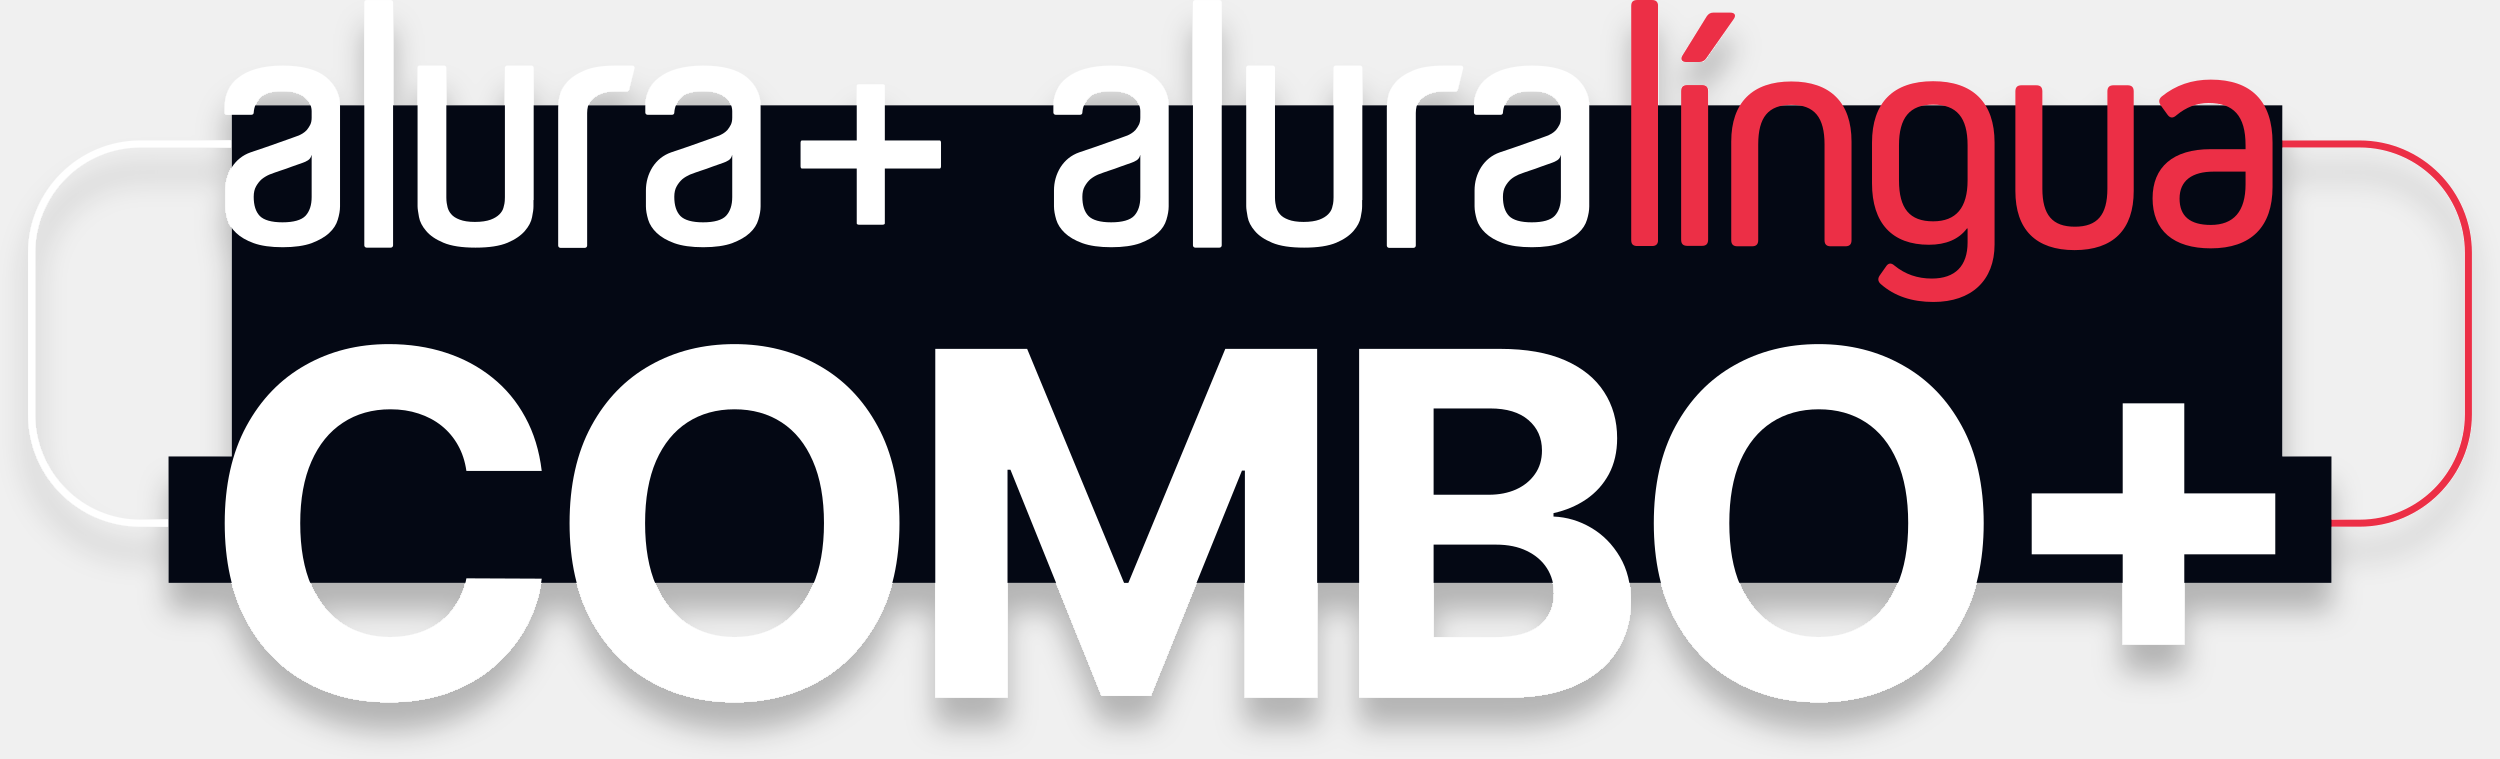
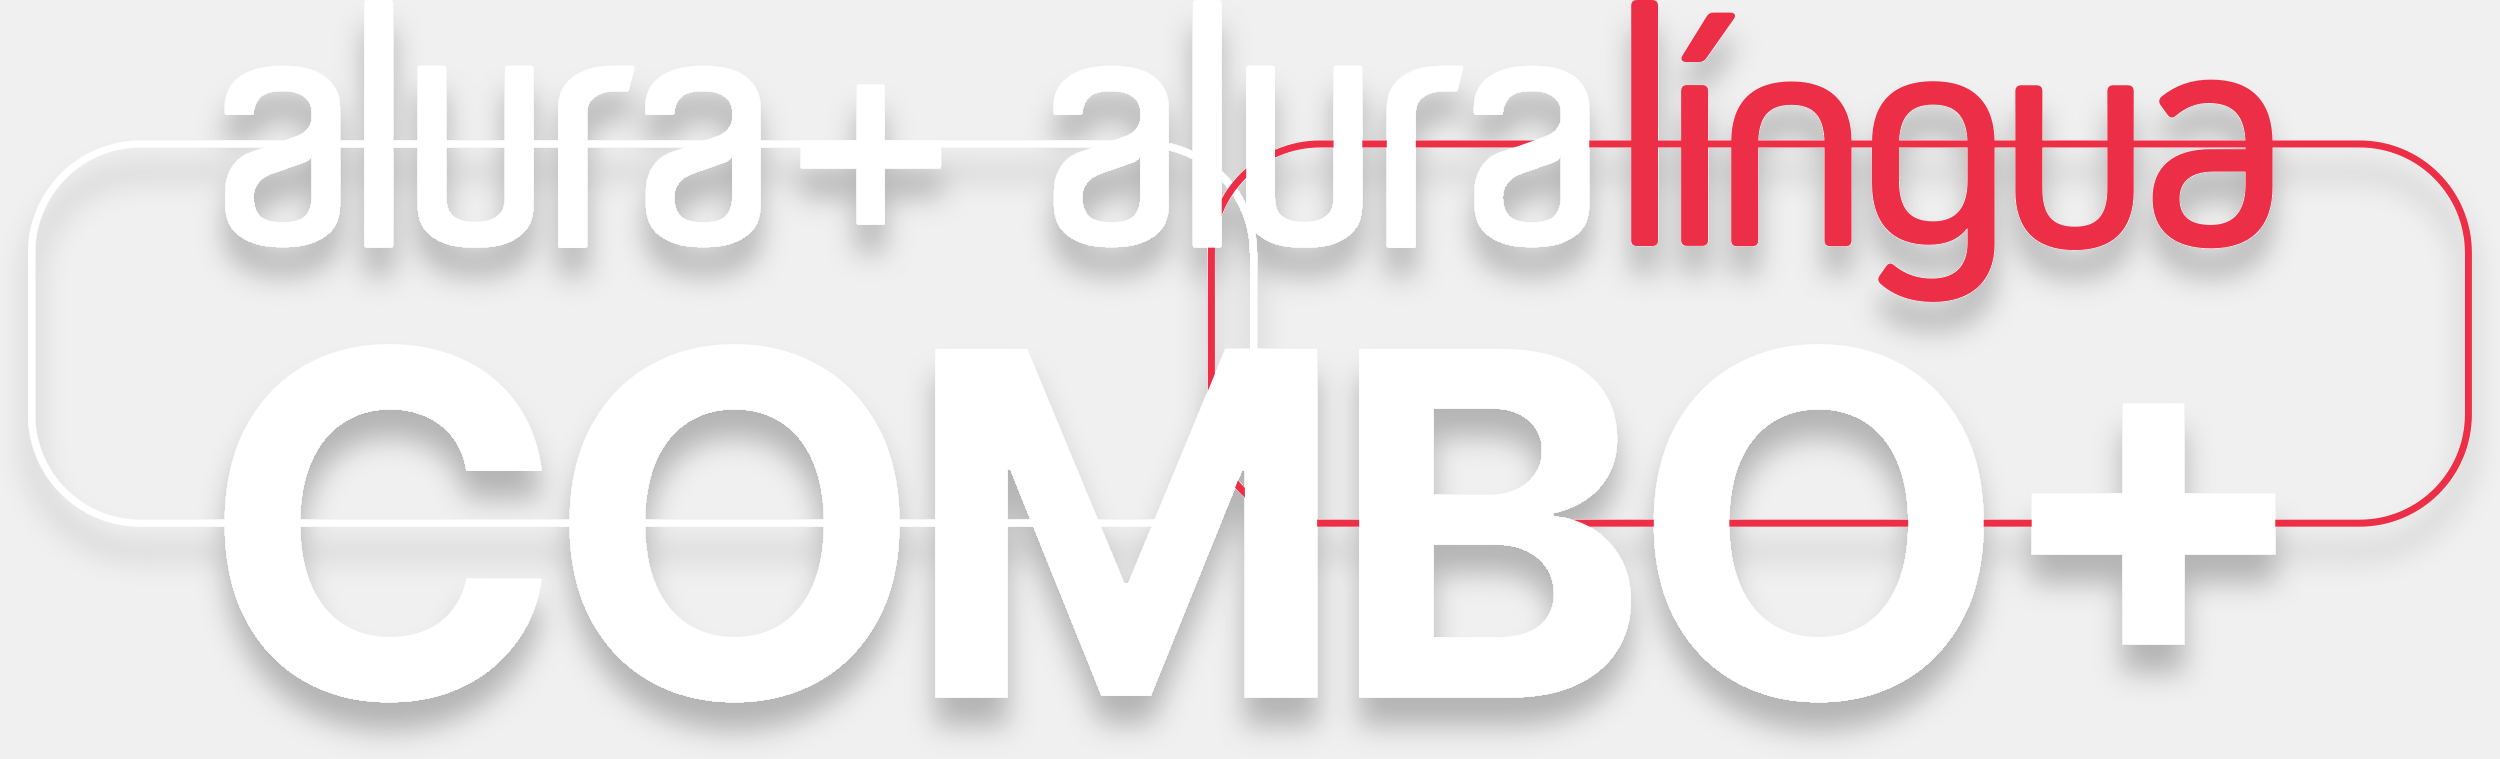
<svg xmlns="http://www.w3.org/2000/svg" width="356" height="108" viewBox="0 0 356 108" fill="none">
  <g filter="url(#filter0_d_1_82)">
    <rect x="4.5" y="20.5" width="174" height="54" rx="15.5" stroke="white" />
    <rect x="172.5" y="20.5" width="179" height="54" rx="15.5" stroke="#EC2F46" />
-     <rect x="33" y="15" width="292" height="56" fill="#040814" />
-     <rect x="24" y="65" width="308" height="18" fill="#040814" />
    <path d="M77.142 67.058H66.414C66.218 65.685 65.818 64.465 65.214 63.398C64.61 62.316 63.834 61.395 62.887 60.635C61.94 59.876 60.846 59.294 59.605 58.89C58.38 58.486 57.049 58.284 55.612 58.284C53.016 58.284 50.754 58.922 48.827 60.199C46.901 61.459 45.406 63.301 44.345 65.725C43.284 68.133 42.753 71.058 42.753 74.5C42.753 78.039 43.284 81.012 44.345 83.42C45.423 85.828 46.925 87.646 48.852 88.874C50.779 90.102 53.008 90.716 55.539 90.716C56.959 90.716 58.274 90.53 59.482 90.159C60.707 89.787 61.793 89.246 62.74 88.535C63.687 87.808 64.471 86.927 65.091 85.893C65.728 84.858 66.169 83.679 66.414 82.354L77.142 82.402C76.865 84.681 76.171 86.878 75.06 88.995C73.966 91.096 72.489 92.979 70.627 94.643C68.782 96.291 66.577 97.6 64.014 98.57C61.466 99.523 58.584 100 55.367 100C50.893 100 46.892 98.998 43.365 96.994C39.854 94.99 37.078 92.09 35.037 88.292C33.012 84.495 32 79.897 32 74.5C32 69.087 33.029 64.481 35.086 60.684C37.144 56.886 39.936 53.993 43.463 52.006C46.99 50.002 50.958 49 55.367 49C58.274 49 60.968 49.404 63.45 50.212C65.949 51.02 68.161 52.2 70.088 53.751C72.015 55.286 73.583 57.169 74.791 59.399C76.016 61.629 76.799 64.182 77.142 67.058Z" fill="white" />
    <path d="M128.086 74.5C128.086 79.913 127.05 84.519 124.976 88.317C122.918 92.114 120.11 95.015 116.55 97.019C113.006 99.006 109.022 100 104.597 100C100.139 100 96.138 98.998 92.595 96.994C89.051 94.99 86.251 92.09 84.193 88.292C82.136 84.495 81.107 79.897 81.107 74.5C81.107 69.087 82.136 64.481 84.193 60.684C86.251 56.886 89.051 53.993 92.595 52.006C96.138 50.002 100.139 49 104.597 49C109.022 49 113.006 50.002 116.55 52.006C120.11 53.993 122.918 56.886 124.976 60.684C127.05 64.481 128.086 69.087 128.086 74.5ZM117.334 74.5C117.334 70.993 116.803 68.036 115.741 65.628C114.696 63.221 113.219 61.395 111.308 60.15C109.398 58.906 107.16 58.284 104.597 58.284C102.033 58.284 99.796 58.906 97.885 60.15C95.975 61.395 94.489 63.221 93.427 65.628C92.382 68.036 91.86 70.993 91.86 74.5C91.86 78.007 92.382 80.964 93.427 83.372C94.489 85.779 95.975 87.606 97.885 88.85C99.796 90.094 102.033 90.716 104.597 90.716C107.16 90.716 109.398 90.094 111.308 88.85C113.219 87.606 114.696 85.779 115.741 83.372C116.803 80.964 117.334 78.007 117.334 74.5Z" fill="white" />
    <path d="M133.184 49.679H146.264L160.078 83.032H160.666L174.481 49.679H187.56V99.321H177.273V67.01H176.857L163.875 99.079H156.87L143.888 66.889H143.471V99.321H133.184V49.679Z" fill="white" />
    <path d="M193.54 99.321V49.679H213.625C217.315 49.679 220.393 50.22 222.859 51.303C225.325 52.386 227.178 53.888 228.419 55.811C229.66 57.718 230.281 59.916 230.281 62.404C230.281 64.344 229.889 66.049 229.105 67.519C228.321 68.973 227.243 70.169 225.872 71.106C224.516 72.028 222.965 72.682 221.218 73.07V73.555C223.128 73.635 224.916 74.169 226.582 75.154C228.264 76.14 229.627 77.522 230.673 79.299C231.718 81.061 232.24 83.162 232.24 85.602C232.24 88.236 231.579 90.587 230.256 92.655C228.95 94.708 227.015 96.332 224.451 97.528C221.887 98.723 218.728 99.321 214.972 99.321H193.54ZM204.146 90.74H212.792C215.748 90.74 217.903 90.183 219.258 89.068C220.614 87.937 221.291 86.434 221.291 84.559C221.291 83.186 220.957 81.974 220.287 80.924C219.618 79.873 218.662 79.049 217.421 78.451C216.197 77.853 214.735 77.554 213.037 77.554H204.146V90.74ZM204.146 70.452H212.008C213.461 70.452 214.751 70.201 215.878 69.701C217.021 69.183 217.919 68.456 218.573 67.519C219.242 66.582 219.577 65.459 219.577 64.15C219.577 62.356 218.932 60.91 217.642 59.811C216.368 58.712 214.556 58.163 212.204 58.163H204.146V70.452Z" fill="white" />
    <path d="M282.48 74.5C282.48 79.913 281.443 84.519 279.369 88.317C277.312 92.114 274.503 95.015 270.943 97.019C267.4 99.006 263.416 100 258.99 100C254.532 100 250.532 98.998 246.988 96.994C243.445 94.99 240.644 92.09 238.587 88.292C236.529 84.495 235.501 79.897 235.501 74.5C235.501 69.087 236.529 64.481 238.587 60.684C240.644 56.886 243.445 53.993 246.988 52.006C250.532 50.002 254.532 49 258.99 49C263.416 49 267.4 50.002 270.943 52.006C274.503 53.993 277.312 56.886 279.369 60.684C281.443 64.481 282.48 69.087 282.48 74.5ZM271.727 74.5C271.727 70.993 271.196 68.036 270.135 65.628C269.09 63.221 267.612 61.395 265.702 60.15C263.791 58.906 261.554 58.284 258.99 58.284C256.427 58.284 254.189 58.906 252.279 60.15C250.368 61.395 248.882 63.221 247.821 65.628C246.776 68.036 246.253 70.993 246.253 74.5C246.253 78.007 246.776 80.964 247.821 83.372C248.882 85.779 250.368 87.606 252.279 88.85C254.189 90.094 256.427 90.716 258.99 90.716C261.554 90.716 263.791 90.094 265.702 88.85C267.612 87.606 269.09 85.779 270.135 83.372C271.196 80.964 271.727 78.007 271.727 74.5Z" fill="white" />
    <path d="M302.274 91.759V57.435H311.043V91.759H302.274ZM289.316 78.936V70.258H324V78.936H289.316Z" fill="white" />
    <path fill-rule="evenodd" clip-rule="evenodd" d="M222.241 22.099C222.215 22.248 222.157 22.39 222.072 22.516C221.987 22.641 221.876 22.747 221.747 22.826C221.485 23 221.254 23.087 221.021 23.174C220.527 23.349 220.004 23.523 219.452 23.726C218.9 23.93 218.376 24.134 217.883 24.279C217.302 24.482 216.748 24.657 216.255 24.86C215.877 25.034 215.5 25.237 215.151 25.528C214.838 25.813 214.573 26.147 214.366 26.517C214.135 26.923 214.018 27.418 214.018 28.028C214.018 29.248 214.307 30.149 214.89 30.759C215.47 31.341 216.546 31.66 218.116 31.66C219.714 31.66 220.817 31.341 221.398 30.729C221.98 30.09 222.27 29.219 222.27 28.057V22.098H222.241V22.099ZM218.116 9.342C220.934 9.342 222.996 9.895 224.334 10.998C225.642 12.103 226.309 13.498 226.309 15.155V29.393C226.309 29.974 226.193 30.614 225.99 31.282C225.786 31.98 225.379 32.619 224.77 33.172C224.159 33.752 223.316 34.217 222.27 34.625C221.224 35.002 219.829 35.205 218.143 35.205C216.43 35.205 215.063 35.002 214.018 34.625C212.971 34.246 212.129 33.752 211.519 33.172C210.909 32.59 210.501 31.951 210.298 31.282C210.095 30.585 209.978 29.945 209.978 29.394V27.127C209.978 25.907 210.298 24.802 210.909 23.814C211.548 22.826 212.42 22.1 213.581 21.693C214.162 21.489 214.802 21.286 215.558 21.025C216.285 20.763 217.011 20.53 217.708 20.269C218.405 20.037 218.986 19.804 219.51 19.629C220.033 19.426 220.353 19.339 220.469 19.281C220.584 19.223 220.759 19.135 220.963 19.019C221.166 18.903 221.369 18.729 221.573 18.525C221.777 18.293 221.922 18.031 222.067 17.77C222.212 17.479 222.27 17.131 222.27 16.752V15.851C222.27 15.533 222.212 15.212 222.067 14.863C221.951 14.516 221.719 14.224 221.398 13.934C221.079 13.644 220.643 13.411 220.12 13.236C219.597 13.063 218.929 12.975 218.116 12.975C216.518 12.975 215.441 13.294 214.861 13.962C214.359 14.549 214.063 15.284 214.018 16.055C214.018 16.229 213.872 16.346 213.698 16.346H210.21C210.126 16.345 210.045 16.311 209.985 16.251C209.925 16.191 209.891 16.11 209.891 16.026V15.183C209.891 14.37 210.037 13.614 210.356 12.917C210.646 12.22 211.14 11.581 211.839 11.057C212.507 10.534 213.35 10.098 214.395 9.807C215.442 9.517 216.662 9.342 218.116 9.342ZM162.349 22.098C162.323 22.247 162.265 22.389 162.18 22.514C162.095 22.64 161.985 22.746 161.856 22.825C161.594 22.999 161.363 23.086 161.13 23.173C160.636 23.348 160.112 23.522 159.561 23.725C159.009 23.929 158.485 24.133 157.992 24.277C157.41 24.481 156.857 24.656 156.364 24.859C155.968 25.031 155.596 25.256 155.259 25.527C154.97 25.788 154.708 26.108 154.475 26.516C154.244 26.922 154.127 27.416 154.127 28.027C154.127 29.247 154.416 30.148 154.998 30.758C155.579 31.34 156.655 31.659 158.224 31.659C159.822 31.659 160.926 31.34 161.508 30.728C162.089 30.089 162.38 29.218 162.38 28.056V22.098H162.351H162.349ZM158.225 9.342C161.043 9.342 163.107 9.895 164.443 10.998C165.751 12.103 166.42 13.498 166.42 15.155V29.393C166.42 29.974 166.304 30.614 166.1 31.282C165.896 31.98 165.49 32.619 164.88 33.172C164.269 33.752 163.426 34.217 162.381 34.625C161.334 35.002 159.94 35.205 158.254 35.205C156.54 35.205 155.174 35.002 154.128 34.625C153.081 34.246 152.239 33.752 151.628 33.172C151.017 32.589 150.61 31.951 150.408 31.281C150.204 30.584 150.087 29.944 150.087 29.393V27.126C150.087 25.905 150.408 24.801 151.017 23.813C151.656 22.825 152.528 22.099 153.692 21.692C154.27 21.488 154.911 21.285 155.667 21.023C156.393 20.762 157.119 20.529 157.817 20.267C158.514 20.036 159.096 19.803 159.619 19.628C160.141 19.424 160.462 19.338 160.578 19.28C160.694 19.222 160.867 19.134 161.072 19.018C161.275 18.902 161.477 18.727 161.681 18.524C161.885 18.292 162.031 18.03 162.176 17.769C162.322 17.478 162.38 17.129 162.38 16.751V15.85C162.38 15.531 162.322 15.211 162.176 14.862C162.06 14.515 161.827 14.223 161.508 13.932C161.188 13.643 160.751 13.41 160.229 13.235C159.706 13.062 159.037 12.974 158.224 12.974C156.626 12.974 155.55 13.293 154.97 13.961C154.468 14.548 154.172 15.283 154.127 16.054C154.127 16.227 153.981 16.344 153.807 16.344H150.32C150.235 16.344 150.154 16.31 150.095 16.25C150.035 16.191 150.001 16.11 150 16.026V15.183C150 14.37 150.146 13.614 150.465 12.917C150.755 12.22 151.249 11.581 151.948 11.057C152.616 10.534 153.458 10.098 154.504 9.807C155.521 9.517 156.77 9.342 158.224 9.342H158.225ZM205.737 9.342H208.061C208.265 9.342 208.41 9.546 208.352 9.749L207.568 12.771C207.539 12.917 207.394 13.004 207.277 13.004H205.649C204.779 13.004 204.08 13.12 203.528 13.352C203.006 13.585 202.569 13.847 202.279 14.166C202.02 14.437 201.831 14.766 201.726 15.125C201.648 15.439 201.609 15.761 201.61 16.084V34.974C201.61 35.148 201.466 35.294 201.291 35.294H197.803C197.719 35.293 197.638 35.259 197.578 35.199C197.518 35.14 197.484 35.059 197.484 34.974V15.271C197.484 14.921 197.541 14.399 197.687 13.731C197.803 13.063 198.153 12.422 198.704 11.754C199.256 11.115 200.07 10.534 201.175 10.068C202.25 9.575 203.79 9.342 205.737 9.342ZM193.967 28.492V29.364C193.967 29.742 193.909 30.265 193.763 30.933C193.647 31.572 193.299 32.242 192.746 32.881C192.194 33.52 191.38 34.101 190.277 34.566C189.172 35.031 187.661 35.264 185.714 35.264C183.767 35.264 182.256 35.031 181.152 34.566C180.047 34.101 179.233 33.549 178.681 32.881C178.13 32.242 177.781 31.572 177.664 30.904C177.548 30.236 177.462 29.742 177.462 29.364V9.662C177.462 9.488 177.606 9.342 177.781 9.342H181.239C181.323 9.343 181.404 9.378 181.464 9.437C181.523 9.497 181.557 9.577 181.558 9.662V28.115C181.558 28.725 181.645 29.16 181.732 29.51C181.82 29.857 181.994 30.207 182.256 30.498C182.517 30.817 182.924 31.079 183.476 31.282C183.999 31.485 184.727 31.602 185.626 31.602C186.556 31.602 187.312 31.485 187.865 31.282C188.416 31.079 188.823 30.817 189.114 30.527C189.403 30.236 189.608 29.916 189.695 29.568C189.782 29.219 189.898 28.929 189.898 28.086V9.662C189.899 9.577 189.933 9.496 189.993 9.436C190.053 9.376 190.134 9.342 190.219 9.341H193.676C193.761 9.342 193.841 9.376 193.901 9.436C193.961 9.496 193.995 9.576 193.996 9.661V28.491H193.967V28.492ZM170.197 0.014H173.654C173.739 0.015 173.819 0.049 173.879 0.109C173.939 0.169 173.973 0.249 173.974 0.334V34.944C173.973 35.029 173.939 35.109 173.879 35.169C173.819 35.229 173.739 35.263 173.654 35.264H170.197C170.112 35.263 170.031 35.229 169.971 35.169C169.911 35.109 169.877 35.028 169.877 34.943V0.334C169.877 0.16 170.022 0.014 170.197 0.014Z" fill="white" />
    <mask id="mask0_1_82" style="mask-type:alpha" maskUnits="userSpaceOnUse" x="232" y="0" width="5" height="36">
      <path d="M236.111 0H232.271V35.037H236.111V0Z" fill="white" />
    </mask>
    <g mask="url(#mask0_1_82)">
      <path fill-rule="evenodd" clip-rule="evenodd" d="M233.15 35.037C232.547 35.037 232.27 34.759 232.27 34.157V0.88C232.27 0.278 232.547 0 233.15 0H235.234C235.836 0 236.113 0.278 236.113 0.88V34.157C236.113 34.759 235.835 35.037 235.233 35.037H233.151H233.15Z" fill="#EC2F46" />
    </g>
    <path fill-rule="evenodd" clip-rule="evenodd" d="M259.815 20.58C259.815 16.691 258.38 14.932 255.093 14.932C251.805 14.932 250.37 16.692 250.37 20.58V34.19C250.37 34.793 250.092 35.071 249.491 35.071H247.407C246.806 35.071 246.528 34.793 246.528 34.19V20.164C246.528 14.61 249.538 11.6 255.093 11.6C260.649 11.6 263.657 14.61 263.657 20.164V34.192C263.657 34.794 263.38 35.072 262.777 35.072H260.694C260.092 35.072 259.814 34.794 259.814 34.192V20.581L259.815 20.58ZM280.185 25.685V20.685C280.185 16.75 278.656 14.898 275.277 14.898C271.945 14.898 270.416 16.751 270.416 20.685V25.685C270.416 29.713 271.945 31.518 275.277 31.518C278.565 31.518 280.185 29.574 280.185 25.685ZM284.027 34.805C284.027 39.944 280.741 43 275.324 43C272.269 43 269.768 42.166 267.824 40.453C267.407 40.082 267.361 39.666 267.685 39.203L268.565 37.953C268.889 37.444 269.306 37.398 269.769 37.815C271.296 39.065 273.055 39.667 275.092 39.667C278.426 39.667 280.185 37.861 280.185 34.527V32.537H280.092C278.934 34.065 277.13 34.853 274.675 34.853C269.445 34.853 266.574 31.796 266.574 26.102V20.315C266.574 14.62 269.583 11.564 275.277 11.564C280.972 11.564 284.027 14.621 284.027 20.315V34.805ZM303.841 27.189C303.841 32.699 300.925 35.616 295.416 35.616C289.907 35.616 286.99 32.698 286.99 27.189V13.023C286.99 12.421 287.268 12.143 287.87 12.143H289.954C290.555 12.143 290.833 12.421 290.833 13.023V26.865C290.833 30.615 292.269 32.282 295.463 32.282C298.656 32.282 300.092 30.615 300.092 26.865V13.023C300.092 12.421 300.37 12.143 300.972 12.143H302.961C303.563 12.143 303.841 12.421 303.841 13.023V27.189ZM319.768 26.244V24.438H315.231C312.128 24.438 310.37 25.735 310.37 28.282C310.37 30.782 311.851 32.031 314.813 32.031C318.101 32.031 319.768 30.085 319.768 26.244ZM323.61 20.318V26.614C323.61 32.309 320.554 35.365 314.813 35.365C309.49 35.365 306.527 32.818 306.527 28.235C306.527 23.79 309.445 21.244 314.768 21.244H319.768V20.688C319.768 16.476 318.054 14.67 314.49 14.67C312.822 14.67 311.295 15.272 309.907 16.43C309.443 16.847 309.027 16.847 308.656 16.337L307.683 14.994C307.359 14.531 307.406 14.114 307.822 13.744C309.814 12.124 312.129 11.337 314.813 11.337C320.554 11.337 323.61 14.392 323.61 20.318ZM242.959 8.319C242.853 8.478 242.708 8.608 242.538 8.697C242.368 8.786 242.178 8.831 241.987 8.828H240.09C239.488 8.828 239.257 8.411 239.58 7.902L243.051 2.304C243.282 1.98 243.56 1.795 243.976 1.795H246.381C247.076 1.795 247.261 2.212 246.844 2.767L242.958 8.319H242.959ZM240.274 35.009C239.672 35.009 239.394 34.731 239.394 34.13V12.991C239.394 12.389 239.672 12.111 240.274 12.111H242.356C242.958 12.111 243.236 12.389 243.236 12.991V34.131C243.236 34.733 242.958 35.011 242.356 35.011H240.274V35.009Z" fill="#EC2F46" />
    <path fill-rule="evenodd" clip-rule="evenodd" d="M104.241 22.099C104.215 22.248 104.157 22.39 104.072 22.516C103.987 22.641 103.876 22.747 103.747 22.826C103.485 23 103.254 23.087 103.021 23.174C102.527 23.349 102.004 23.523 101.452 23.726C100.9 23.93 100.376 24.134 99.883 24.279C99.302 24.482 98.748 24.657 98.255 24.86C97.877 25.034 97.5 25.237 97.151 25.528C96.838 25.813 96.573 26.147 96.366 26.517C96.135 26.923 96.018 27.418 96.018 28.028C96.018 29.248 96.307 30.149 96.89 30.759C97.47 31.341 98.546 31.66 100.116 31.66C101.714 31.66 102.817 31.341 103.398 30.729C103.98 30.09 104.27 29.219 104.27 28.057V22.098H104.241V22.099ZM100.116 9.342C102.934 9.342 104.996 9.895 106.334 10.998C107.642 12.103 108.309 13.498 108.309 15.155V29.393C108.309 29.974 108.193 30.614 107.99 31.282C107.786 31.98 107.379 32.619 106.77 33.172C106.159 33.752 105.316 34.217 104.27 34.625C103.224 35.002 101.829 35.205 100.143 35.205C98.43 35.205 97.063 35.002 96.018 34.625C94.971 34.246 94.129 33.752 93.519 33.172C92.909 32.59 92.501 31.951 92.299 31.282C92.095 30.585 91.978 29.945 91.978 29.394V27.127C91.978 25.907 92.299 24.802 92.909 23.814C93.548 22.826 94.42 22.1 95.581 21.693C96.162 21.489 96.802 21.286 97.558 21.025C98.285 20.763 99.011 20.53 99.708 20.269C100.405 20.037 100.986 19.804 101.51 19.629C102.033 19.426 102.353 19.339 102.469 19.281C102.584 19.223 102.759 19.135 102.963 19.019C103.166 18.903 103.369 18.729 103.573 18.525C103.777 18.293 103.922 18.031 104.067 17.77C104.212 17.479 104.27 17.131 104.27 16.752V15.851C104.27 15.533 104.212 15.212 104.067 14.863C103.951 14.516 103.719 14.224 103.398 13.934C103.079 13.644 102.643 13.411 102.12 13.236C101.597 13.063 100.929 12.975 100.116 12.975C98.518 12.975 97.441 13.294 96.861 13.962C96.359 14.549 96.063 15.284 96.018 16.055C96.018 16.229 95.872 16.346 95.698 16.346H92.21C92.126 16.345 92.045 16.311 91.985 16.251C91.925 16.191 91.891 16.11 91.891 16.026V15.183C91.891 14.37 92.037 13.614 92.356 12.917C92.646 12.22 93.14 11.581 93.838 11.057C94.507 10.534 95.35 10.098 96.395 9.807C97.442 9.517 98.662 9.342 100.116 9.342ZM44.349 22.098C44.323 22.247 44.265 22.389 44.18 22.514C44.095 22.64 43.985 22.746 43.856 22.825C43.594 22.999 43.363 23.086 43.13 23.173C42.636 23.348 42.112 23.522 41.561 23.725C41.009 23.929 40.485 24.133 39.992 24.277C39.41 24.481 38.857 24.656 38.364 24.859C37.968 25.031 37.596 25.256 37.259 25.527C36.97 25.788 36.708 26.108 36.475 26.516C36.244 26.922 36.127 27.416 36.127 28.027C36.127 29.247 36.416 30.148 36.998 30.758C37.579 31.34 38.655 31.659 40.224 31.659C41.822 31.659 42.926 31.34 43.508 30.728C44.089 30.089 44.38 29.218 44.38 28.056V22.098H44.351H44.349ZM40.225 9.342C43.043 9.342 45.107 9.895 46.443 10.998C47.751 12.103 48.42 13.498 48.42 15.155V29.393C48.42 29.974 48.304 30.614 48.1 31.282C47.896 31.98 47.49 32.619 46.88 33.172C46.269 33.752 45.426 34.217 44.381 34.625C43.334 35.002 41.94 35.205 40.254 35.205C38.54 35.205 37.174 35.002 36.128 34.625C35.081 34.246 34.239 33.752 33.628 33.172C33.017 32.589 32.61 31.951 32.408 31.281C32.204 30.584 32.087 29.944 32.087 29.393V27.126C32.087 25.905 32.408 24.801 33.017 23.813C33.656 22.825 34.528 22.099 35.691 21.692C36.27 21.488 36.911 21.285 37.667 21.023C38.393 20.762 39.119 20.529 39.817 20.267C40.514 20.036 41.096 19.803 41.619 19.628C42.141 19.424 42.462 19.338 42.578 19.28C42.694 19.222 42.867 19.134 43.072 19.018C43.275 18.902 43.477 18.727 43.681 18.524C43.885 18.292 44.031 18.03 44.176 17.769C44.322 17.478 44.38 17.129 44.38 16.751V15.85C44.38 15.531 44.322 15.211 44.176 14.862C44.06 14.515 43.827 14.223 43.508 13.932C43.188 13.643 42.752 13.41 42.229 13.235C41.706 13.062 41.036 12.974 40.224 12.974C38.626 12.974 37.55 13.293 36.97 13.961C36.468 14.548 36.172 15.283 36.127 16.054C36.127 16.227 35.981 16.344 35.807 16.344H32.32C32.235 16.344 32.154 16.31 32.095 16.25C32.035 16.191 32.001 16.11 32 16.026V15.183C32 14.37 32.146 13.614 32.465 12.917C32.755 12.22 33.249 11.581 33.948 11.057C34.616 10.534 35.458 10.098 36.504 9.807C37.521 9.517 38.77 9.342 40.224 9.342H40.225ZM87.737 9.342H90.061C90.265 9.342 90.41 9.546 90.352 9.749L89.568 12.771C89.539 12.917 89.394 13.004 89.277 13.004H87.649C86.779 13.004 86.08 13.12 85.528 13.352C85.006 13.585 84.569 13.847 84.279 14.166C84.02 14.437 83.831 14.766 83.726 15.125C83.648 15.439 83.609 15.761 83.61 16.084V34.974C83.61 35.148 83.466 35.294 83.291 35.294H79.803C79.719 35.293 79.638 35.259 79.578 35.199C79.518 35.14 79.484 35.059 79.484 34.974V15.271C79.484 14.921 79.541 14.399 79.687 13.731C79.803 13.063 80.153 12.422 80.704 11.754C81.256 11.115 82.07 10.534 83.175 10.068C84.25 9.575 85.79 9.342 87.737 9.342ZM75.967 28.492V29.364C75.967 29.742 75.909 30.265 75.763 30.933C75.647 31.572 75.299 32.242 74.746 32.881C74.194 33.52 73.38 34.101 72.277 34.566C71.172 35.031 69.661 35.264 67.714 35.264C65.767 35.264 64.255 35.031 63.152 34.566C62.047 34.101 61.233 33.549 60.681 32.881C60.13 32.242 59.781 31.572 59.664 30.904C59.548 30.236 59.462 29.742 59.462 29.364V9.662C59.462 9.488 59.606 9.342 59.781 9.342H63.239C63.323 9.343 63.404 9.378 63.464 9.437C63.523 9.497 63.557 9.577 63.558 9.662V28.115C63.558 28.725 63.645 29.16 63.732 29.51C63.82 29.857 63.994 30.207 64.255 30.498C64.517 30.817 64.924 31.079 65.476 31.282C65.999 31.485 66.727 31.602 67.626 31.602C68.556 31.602 69.312 31.485 69.865 31.282C70.416 31.079 70.823 30.817 71.114 30.527C71.403 30.236 71.608 29.916 71.695 29.568C71.782 29.219 71.898 28.929 71.898 28.086V9.662C71.899 9.577 71.933 9.496 71.993 9.436C72.053 9.376 72.134 9.342 72.219 9.341H75.676C75.761 9.342 75.841 9.376 75.901 9.436C75.961 9.496 75.995 9.576 75.996 9.661V28.491H75.967V28.492ZM52.197 0.014H55.654C55.739 0.015 55.819 0.049 55.879 0.109C55.939 0.169 55.973 0.249 55.974 0.334V34.944C55.973 35.029 55.939 35.109 55.879 35.169C55.819 35.229 55.739 35.263 55.654 35.264H52.197C52.112 35.263 52.031 35.229 51.971 35.169C51.911 35.109 51.877 35.028 51.877 34.943V0.334C51.877 0.16 52.022 0.014 52.197 0.014Z" fill="white" />
    <path fill-rule="evenodd" clip-rule="evenodd" d="M125.688 12H122.312C122.141 12 122 12.083 122 12.181V20H114.181C114.133 20.001 114.088 20.034 114.054 20.093C114.02 20.151 114.001 20.23 114 20.312V23.688C114 23.859 114.083 24 114.181 24H122V31.818C122 31.866 122.033 31.912 122.092 31.946C122.15 31.98 122.229 32 122.312 32H125.688C125.77 31.999 125.849 31.98 125.907 31.946C125.966 31.912 125.999 31.867 126 31.819V24H133.818C133.866 24 133.912 23.967 133.946 23.908C133.98 23.85 134 23.771 134 23.688V20.312C133.999 20.23 133.98 20.151 133.946 20.093C133.912 20.034 133.867 20.001 133.819 20H126V12.181C125.999 12.133 125.966 12.088 125.907 12.054C125.849 12.02 125.77 12.001 125.688 12Z" fill="white" />
  </g>
  <defs>
    <filter id="filter0_d_1_82" x="0" y="0" width="356" height="108" filterUnits="userSpaceOnUse" color-interpolation-filters="sRGB">
      <feFlood flood-opacity="0" result="BackgroundImageFix" />
      <feColorMatrix in="SourceAlpha" type="matrix" values="0 0 0 0 0 0 0 0 0 0 0 0 0 0 0 0 0 0 127 0" result="hardAlpha" />
      <feOffset dy="4" />
      <feGaussianBlur stdDeviation="2" />
      <feComposite in2="hardAlpha" operator="out" />
      <feColorMatrix type="matrix" values="0 0 0 0 0 0 0 0 0 0 0 0 0 0 0 0 0 0 0.25 0" />
      <feBlend mode="normal" in2="BackgroundImageFix" result="effect1_dropShadow_1_82" />
      <feBlend mode="normal" in="SourceGraphic" in2="effect1_dropShadow_1_82" result="shape" />
    </filter>
  </defs>
</svg>
